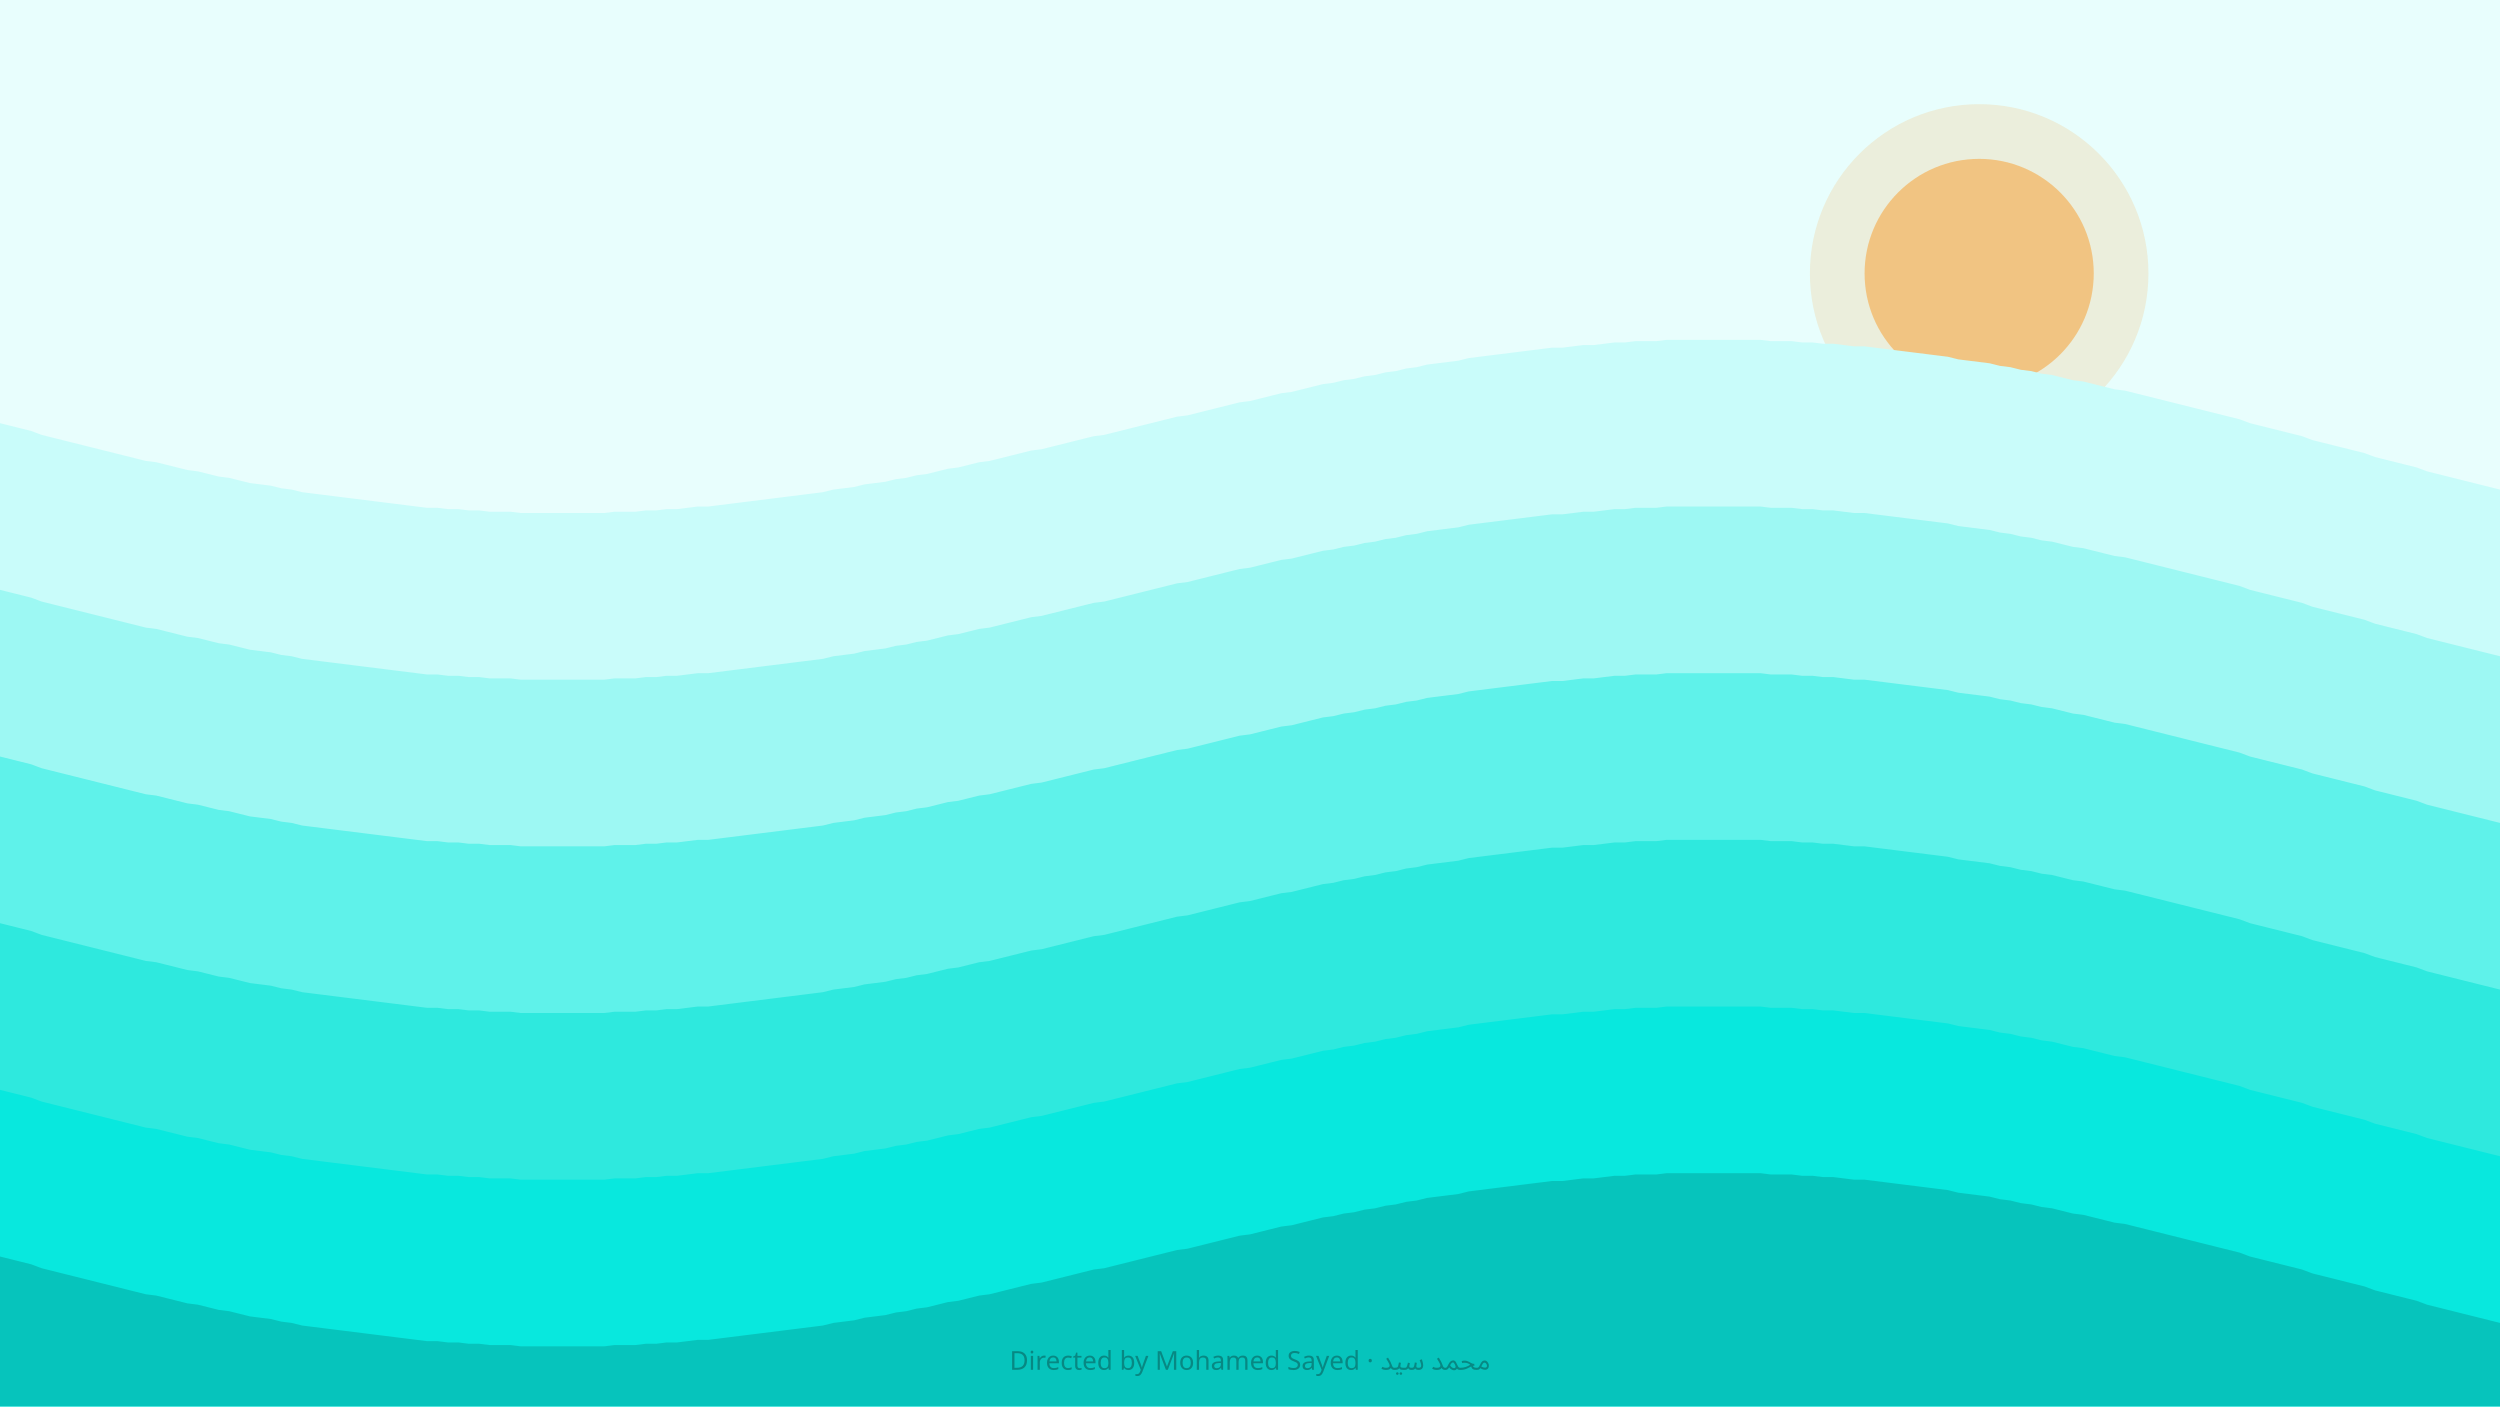
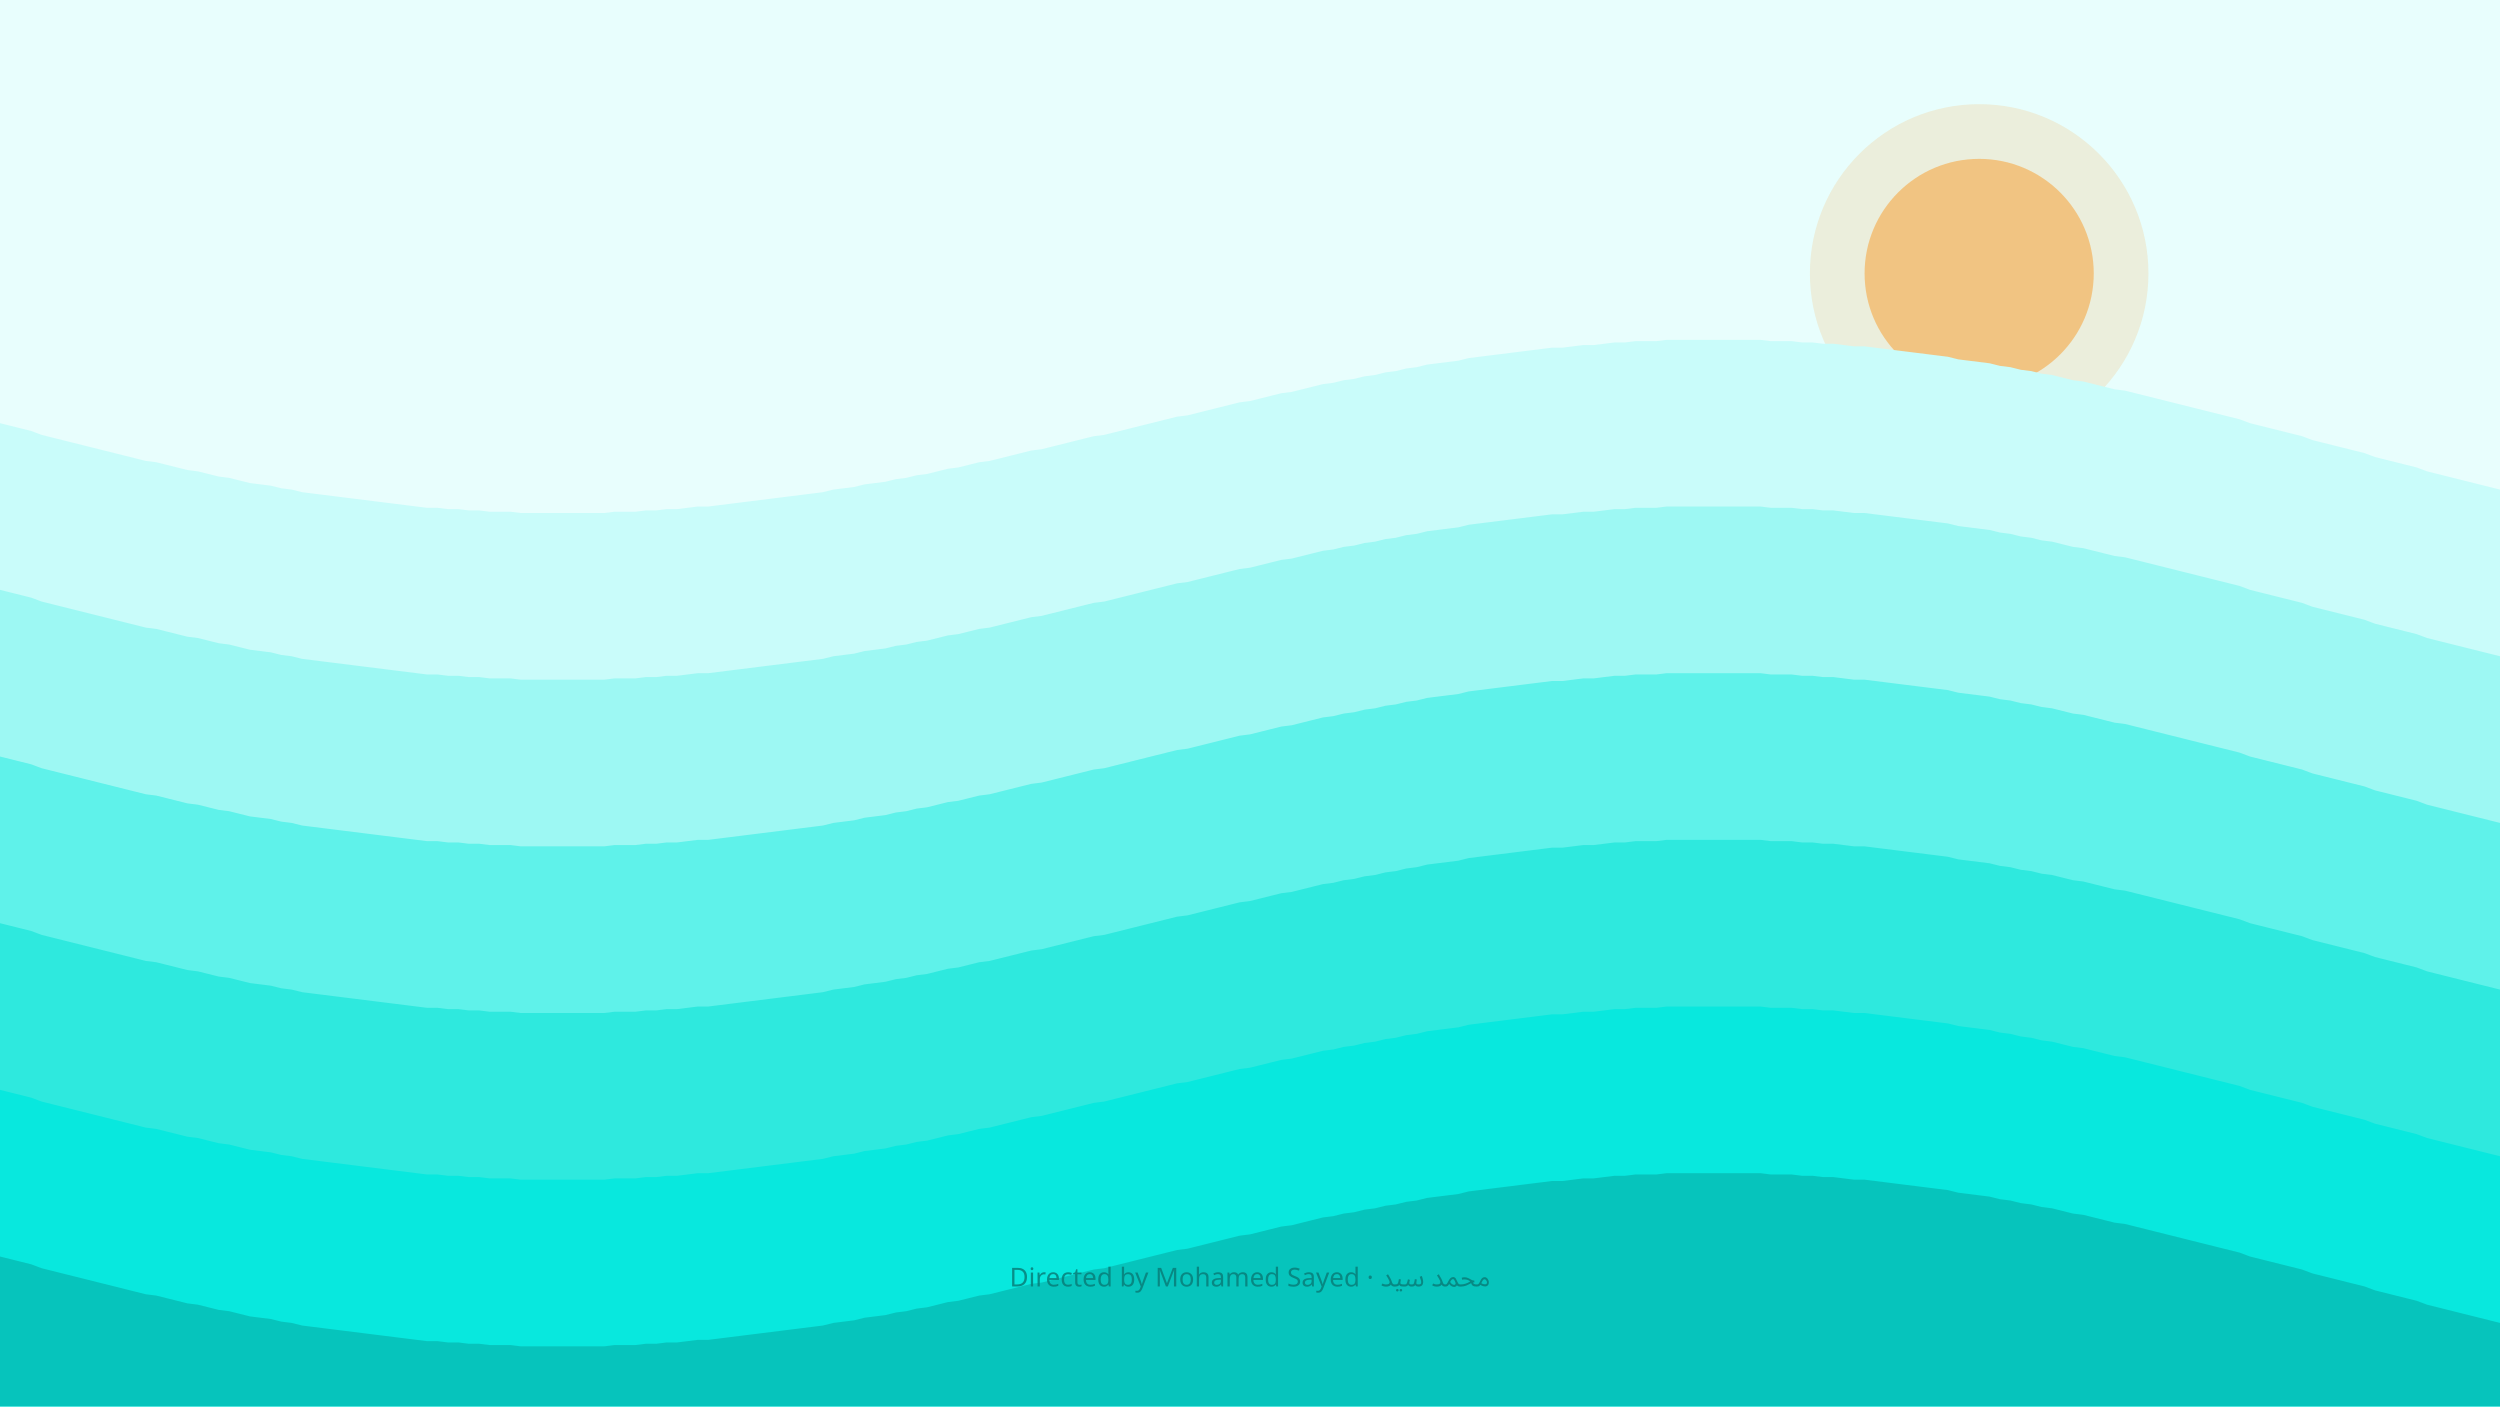
<svg xmlns="http://www.w3.org/2000/svg" width="1920" height="1080" viewBox="0 0 1920 1080">
  <rect width="1920" height="1080" fill="#e8fefd" />
  <circle cx="1520" cy="210" r="130" fill="#f2c078" opacity="0.25" />
  <circle cx="1520" cy="210" r="88" fill="#f2c078" opacity="0.9" />
  <path d="M0,1080 L0,325 L8,327 L16,329 L24,331 L32,334 L40,336 L48,338 L56,340 L64,342 L72,344 L80,346 L88,348 L96,350 L104,352 L112,354 L120,355 L128,357 L136,359 L144,361 L152,362 L160,364 L168,366 L176,367 L184,369 L192,371 L200,372 L208,373 L216,375 L224,376 L232,378 L240,379 L248,380 L256,381 L264,382 L272,383 L280,384 L288,385 L296,386 L304,387 L312,388 L320,389 L328,390 L336,390 L344,391 L352,391 L360,392 L368,392 L376,393 L384,393 L392,393 L400,394 L408,394 L416,394 L424,394 L432,394 L440,394 L448,394 L456,394 L464,394 L472,393 L480,393 L488,393 L496,392 L504,392 L512,391 L520,391 L528,390 L536,389 L544,389 L552,388 L560,387 L568,386 L576,385 L584,384 L592,383 L600,382 L608,381 L616,380 L624,379 L632,378 L640,376 L648,375 L656,374 L664,372 L672,371 L680,370 L688,368 L696,367 L704,365 L712,364 L720,362 L728,360 L736,359 L744,357 L752,355 L760,354 L768,352 L776,350 L784,348 L792,346 L800,345 L808,343 L816,341 L824,339 L832,337 L840,335 L848,334 L856,332 L864,330 L872,328 L880,326 L888,324 L896,322 L904,320 L912,319 L920,317 L928,315 L936,313 L944,311 L952,309 L960,308 L968,306 L976,304 L984,302 L992,301 L1000,299 L1008,297 L1016,295 L1024,294 L1032,292 L1040,291 L1048,289 L1056,288 L1064,286 L1072,285 L1080,283 L1088,282 L1096,280 L1104,279 L1112,278 L1120,277 L1128,275 L1136,274 L1144,273 L1152,272 L1160,271 L1168,270 L1176,269 L1184,268 L1192,267 L1200,267 L1208,266 L1216,265 L1224,265 L1232,264 L1240,263 L1248,263 L1256,262 L1264,262 L1272,262 L1280,261 L1288,261 L1296,261 L1304,261 L1312,261 L1320,261 L1328,261 L1336,261 L1344,261 L1352,261 L1360,262 L1368,262 L1376,262 L1384,263 L1392,263 L1400,264 L1408,264 L1416,265 L1424,266 L1432,266 L1440,267 L1448,268 L1456,269 L1464,270 L1472,271 L1480,272 L1488,273 L1496,274 L1504,276 L1512,277 L1520,278 L1528,279 L1536,281 L1544,282 L1552,284 L1560,285 L1568,287 L1576,288 L1584,290 L1592,292 L1600,293 L1608,295 L1616,297 L1624,299 L1632,300 L1640,302 L1648,304 L1656,306 L1664,308 L1672,310 L1680,312 L1688,314 L1696,316 L1704,318 L1712,320 L1720,322 L1728,325 L1736,327 L1744,329 L1752,331 L1760,333 L1768,335 L1776,338 L1784,340 L1792,342 L1800,344 L1808,346 L1816,348 L1824,351 L1832,353 L1840,355 L1848,357 L1856,359 L1864,362 L1872,364 L1880,366 L1888,368 L1896,370 L1904,372 L1912,374 L1920,376 L1920,1080 Z" fill="#c9fcfa" />
  <path d="M0,1080 L0,453 L8,455 L16,457 L24,459 L32,462 L40,464 L48,466 L56,468 L64,470 L72,472 L80,474 L88,476 L96,478 L104,480 L112,482 L120,483 L128,485 L136,487 L144,489 L152,490 L160,492 L168,494 L176,495 L184,497 L192,499 L200,500 L208,501 L216,503 L224,504 L232,506 L240,507 L248,508 L256,509 L264,510 L272,511 L280,512 L288,513 L296,514 L304,515 L312,516 L320,517 L328,518 L336,518 L344,519 L352,519 L360,520 L368,520 L376,521 L384,521 L392,521 L400,522 L408,522 L416,522 L424,522 L432,522 L440,522 L448,522 L456,522 L464,522 L472,521 L480,521 L488,521 L496,520 L504,520 L512,519 L520,519 L528,518 L536,517 L544,517 L552,516 L560,515 L568,514 L576,513 L584,512 L592,511 L600,510 L608,509 L616,508 L624,507 L632,506 L640,504 L648,503 L656,502 L664,500 L672,499 L680,498 L688,496 L696,495 L704,493 L712,492 L720,490 L728,488 L736,487 L744,485 L752,483 L760,482 L768,480 L776,478 L784,476 L792,474 L800,473 L808,471 L816,469 L824,467 L832,465 L840,463 L848,462 L856,460 L864,458 L872,456 L880,454 L888,452 L896,450 L904,448 L912,447 L920,445 L928,443 L936,441 L944,439 L952,437 L960,436 L968,434 L976,432 L984,430 L992,429 L1000,427 L1008,425 L1016,423 L1024,422 L1032,420 L1040,419 L1048,417 L1056,416 L1064,414 L1072,413 L1080,411 L1088,410 L1096,408 L1104,407 L1112,406 L1120,405 L1128,403 L1136,402 L1144,401 L1152,400 L1160,399 L1168,398 L1176,397 L1184,396 L1192,395 L1200,395 L1208,394 L1216,393 L1224,393 L1232,392 L1240,391 L1248,391 L1256,390 L1264,390 L1272,390 L1280,389 L1288,389 L1296,389 L1304,389 L1312,389 L1320,389 L1328,389 L1336,389 L1344,389 L1352,389 L1360,390 L1368,390 L1376,390 L1384,391 L1392,391 L1400,392 L1408,392 L1416,393 L1424,394 L1432,394 L1440,395 L1448,396 L1456,397 L1464,398 L1472,399 L1480,400 L1488,401 L1496,402 L1504,404 L1512,405 L1520,406 L1528,407 L1536,409 L1544,410 L1552,412 L1560,413 L1568,415 L1576,416 L1584,418 L1592,420 L1600,421 L1608,423 L1616,425 L1624,427 L1632,428 L1640,430 L1648,432 L1656,434 L1664,436 L1672,438 L1680,440 L1688,442 L1696,444 L1704,446 L1712,448 L1720,450 L1728,453 L1736,455 L1744,457 L1752,459 L1760,461 L1768,463 L1776,466 L1784,468 L1792,470 L1800,472 L1808,474 L1816,476 L1824,479 L1832,481 L1840,483 L1848,485 L1856,487 L1864,490 L1872,492 L1880,494 L1888,496 L1896,498 L1904,500 L1912,502 L1920,504 L1920,1080 Z" fill="#9df8f3" />
  <path d="M0,1080 L0,581 L8,583 L16,585 L24,587 L32,590 L40,592 L48,594 L56,596 L64,598 L72,600 L80,602 L88,604 L96,606 L104,608 L112,610 L120,611 L128,613 L136,615 L144,617 L152,618 L160,620 L168,622 L176,623 L184,625 L192,627 L200,628 L208,629 L216,631 L224,632 L232,634 L240,635 L248,636 L256,637 L264,638 L272,639 L280,640 L288,641 L296,642 L304,643 L312,644 L320,645 L328,646 L336,646 L344,647 L352,647 L360,648 L368,648 L376,649 L384,649 L392,649 L400,650 L408,650 L416,650 L424,650 L432,650 L440,650 L448,650 L456,650 L464,650 L472,649 L480,649 L488,649 L496,648 L504,648 L512,647 L520,647 L528,646 L536,645 L544,645 L552,644 L560,643 L568,642 L576,641 L584,640 L592,639 L600,638 L608,637 L616,636 L624,635 L632,634 L640,632 L648,631 L656,630 L664,628 L672,627 L680,626 L688,624 L696,623 L704,621 L712,620 L720,618 L728,616 L736,615 L744,613 L752,611 L760,610 L768,608 L776,606 L784,604 L792,602 L800,601 L808,599 L816,597 L824,595 L832,593 L840,591 L848,590 L856,588 L864,586 L872,584 L880,582 L888,580 L896,578 L904,576 L912,575 L920,573 L928,571 L936,569 L944,567 L952,565 L960,564 L968,562 L976,560 L984,558 L992,557 L1000,555 L1008,553 L1016,551 L1024,550 L1032,548 L1040,547 L1048,545 L1056,544 L1064,542 L1072,541 L1080,539 L1088,538 L1096,536 L1104,535 L1112,534 L1120,533 L1128,531 L1136,530 L1144,529 L1152,528 L1160,527 L1168,526 L1176,525 L1184,524 L1192,523 L1200,523 L1208,522 L1216,521 L1224,521 L1232,520 L1240,519 L1248,519 L1256,518 L1264,518 L1272,518 L1280,517 L1288,517 L1296,517 L1304,517 L1312,517 L1320,517 L1328,517 L1336,517 L1344,517 L1352,517 L1360,518 L1368,518 L1376,518 L1384,519 L1392,519 L1400,520 L1408,520 L1416,521 L1424,522 L1432,522 L1440,523 L1448,524 L1456,525 L1464,526 L1472,527 L1480,528 L1488,529 L1496,530 L1504,532 L1512,533 L1520,534 L1528,535 L1536,537 L1544,538 L1552,540 L1560,541 L1568,543 L1576,544 L1584,546 L1592,548 L1600,549 L1608,551 L1616,553 L1624,555 L1632,556 L1640,558 L1648,560 L1656,562 L1664,564 L1672,566 L1680,568 L1688,570 L1696,572 L1704,574 L1712,576 L1720,578 L1728,581 L1736,583 L1744,585 L1752,587 L1760,589 L1768,591 L1776,594 L1784,596 L1792,598 L1800,600 L1808,602 L1816,604 L1824,607 L1832,609 L1840,611 L1848,613 L1856,615 L1864,618 L1872,620 L1880,622 L1888,624 L1896,626 L1904,628 L1912,630 L1920,632 L1920,1080 Z" fill="#5ff2ea" />
  <path d="M0,1080 L0,709 L8,711 L16,713 L24,715 L32,718 L40,720 L48,722 L56,724 L64,726 L72,728 L80,730 L88,732 L96,734 L104,736 L112,738 L120,739 L128,741 L136,743 L144,745 L152,746 L160,748 L168,750 L176,751 L184,753 L192,755 L200,756 L208,757 L216,759 L224,760 L232,762 L240,763 L248,764 L256,765 L264,766 L272,767 L280,768 L288,769 L296,770 L304,771 L312,772 L320,773 L328,774 L336,774 L344,775 L352,775 L360,776 L368,776 L376,777 L384,777 L392,777 L400,778 L408,778 L416,778 L424,778 L432,778 L440,778 L448,778 L456,778 L464,778 L472,777 L480,777 L488,777 L496,776 L504,776 L512,775 L520,775 L528,774 L536,773 L544,773 L552,772 L560,771 L568,770 L576,769 L584,768 L592,767 L600,766 L608,765 L616,764 L624,763 L632,762 L640,760 L648,759 L656,758 L664,756 L672,755 L680,754 L688,752 L696,751 L704,749 L712,748 L720,746 L728,744 L736,743 L744,741 L752,739 L760,738 L768,736 L776,734 L784,732 L792,730 L800,729 L808,727 L816,725 L824,723 L832,721 L840,719 L848,718 L856,716 L864,714 L872,712 L880,710 L888,708 L896,706 L904,704 L912,703 L920,701 L928,699 L936,697 L944,695 L952,693 L960,692 L968,690 L976,688 L984,686 L992,685 L1000,683 L1008,681 L1016,679 L1024,678 L1032,676 L1040,675 L1048,673 L1056,672 L1064,670 L1072,669 L1080,667 L1088,666 L1096,664 L1104,663 L1112,662 L1120,661 L1128,659 L1136,658 L1144,657 L1152,656 L1160,655 L1168,654 L1176,653 L1184,652 L1192,651 L1200,651 L1208,650 L1216,649 L1224,649 L1232,648 L1240,647 L1248,647 L1256,646 L1264,646 L1272,646 L1280,645 L1288,645 L1296,645 L1304,645 L1312,645 L1320,645 L1328,645 L1336,645 L1344,645 L1352,645 L1360,646 L1368,646 L1376,646 L1384,647 L1392,647 L1400,648 L1408,648 L1416,649 L1424,650 L1432,650 L1440,651 L1448,652 L1456,653 L1464,654 L1472,655 L1480,656 L1488,657 L1496,658 L1504,660 L1512,661 L1520,662 L1528,663 L1536,665 L1544,666 L1552,668 L1560,669 L1568,671 L1576,672 L1584,674 L1592,676 L1600,677 L1608,679 L1616,681 L1624,683 L1632,684 L1640,686 L1648,688 L1656,690 L1664,692 L1672,694 L1680,696 L1688,698 L1696,700 L1704,702 L1712,704 L1720,706 L1728,709 L1736,711 L1744,713 L1752,715 L1760,717 L1768,719 L1776,722 L1784,724 L1792,726 L1800,728 L1808,730 L1816,732 L1824,735 L1832,737 L1840,739 L1848,741 L1856,743 L1864,746 L1872,748 L1880,750 L1888,752 L1896,754 L1904,756 L1912,758 L1920,760 L1920,1080 Z" fill="#2ee9de" />
  <path d="M0,1080 L0,837 L8,839 L16,841 L24,843 L32,846 L40,848 L48,850 L56,852 L64,854 L72,856 L80,858 L88,860 L96,862 L104,864 L112,866 L120,867 L128,869 L136,871 L144,873 L152,874 L160,876 L168,878 L176,879 L184,881 L192,883 L200,884 L208,885 L216,887 L224,888 L232,890 L240,891 L248,892 L256,893 L264,894 L272,895 L280,896 L288,897 L296,898 L304,899 L312,900 L320,901 L328,902 L336,902 L344,903 L352,903 L360,904 L368,904 L376,905 L384,905 L392,905 L400,906 L408,906 L416,906 L424,906 L432,906 L440,906 L448,906 L456,906 L464,906 L472,905 L480,905 L488,905 L496,904 L504,904 L512,903 L520,903 L528,902 L536,901 L544,901 L552,900 L560,899 L568,898 L576,897 L584,896 L592,895 L600,894 L608,893 L616,892 L624,891 L632,890 L640,888 L648,887 L656,886 L664,884 L672,883 L680,882 L688,880 L696,879 L704,877 L712,876 L720,874 L728,872 L736,871 L744,869 L752,867 L760,866 L768,864 L776,862 L784,860 L792,858 L800,857 L808,855 L816,853 L824,851 L832,849 L840,847 L848,846 L856,844 L864,842 L872,840 L880,838 L888,836 L896,834 L904,832 L912,831 L920,829 L928,827 L936,825 L944,823 L952,821 L960,820 L968,818 L976,816 L984,814 L992,813 L1000,811 L1008,809 L1016,807 L1024,806 L1032,804 L1040,803 L1048,801 L1056,800 L1064,798 L1072,797 L1080,795 L1088,794 L1096,792 L1104,791 L1112,790 L1120,789 L1128,787 L1136,786 L1144,785 L1152,784 L1160,783 L1168,782 L1176,781 L1184,780 L1192,779 L1200,779 L1208,778 L1216,777 L1224,777 L1232,776 L1240,775 L1248,775 L1256,774 L1264,774 L1272,774 L1280,773 L1288,773 L1296,773 L1304,773 L1312,773 L1320,773 L1328,773 L1336,773 L1344,773 L1352,773 L1360,774 L1368,774 L1376,774 L1384,775 L1392,775 L1400,776 L1408,776 L1416,777 L1424,778 L1432,778 L1440,779 L1448,780 L1456,781 L1464,782 L1472,783 L1480,784 L1488,785 L1496,786 L1504,788 L1512,789 L1520,790 L1528,791 L1536,793 L1544,794 L1552,796 L1560,797 L1568,799 L1576,800 L1584,802 L1592,804 L1600,805 L1608,807 L1616,809 L1624,811 L1632,812 L1640,814 L1648,816 L1656,818 L1664,820 L1672,822 L1680,824 L1688,826 L1696,828 L1704,830 L1712,832 L1720,834 L1728,837 L1736,839 L1744,841 L1752,843 L1760,845 L1768,847 L1776,850 L1784,852 L1792,854 L1800,856 L1808,858 L1816,860 L1824,863 L1832,865 L1840,867 L1848,869 L1856,871 L1864,874 L1872,876 L1880,878 L1888,880 L1896,882 L1904,884 L1912,886 L1920,888 L1920,1080 Z" fill="#08e8de" />
  <path d="M0,1080 L0,965 L8,967 L16,969 L24,971 L32,974 L40,976 L48,978 L56,980 L64,982 L72,984 L80,986 L88,988 L96,990 L104,992 L112,994 L120,995 L128,997 L136,999 L144,1001 L152,1002 L160,1004 L168,1006 L176,1007 L184,1009 L192,1011 L200,1012 L208,1013 L216,1015 L224,1016 L232,1018 L240,1019 L248,1020 L256,1021 L264,1022 L272,1023 L280,1024 L288,1025 L296,1026 L304,1027 L312,1028 L320,1029 L328,1030 L336,1030 L344,1031 L352,1031 L360,1032 L368,1032 L376,1033 L384,1033 L392,1033 L400,1034 L408,1034 L416,1034 L424,1034 L432,1034 L440,1034 L448,1034 L456,1034 L464,1034 L472,1033 L480,1033 L488,1033 L496,1032 L504,1032 L512,1031 L520,1031 L528,1030 L536,1029 L544,1029 L552,1028 L560,1027 L568,1026 L576,1025 L584,1024 L592,1023 L600,1022 L608,1021 L616,1020 L624,1019 L632,1018 L640,1016 L648,1015 L656,1014 L664,1012 L672,1011 L680,1010 L688,1008 L696,1007 L704,1005 L712,1004 L720,1002 L728,1000 L736,999 L744,997 L752,995 L760,994 L768,992 L776,990 L784,988 L792,986 L800,985 L808,983 L816,981 L824,979 L832,977 L840,975 L848,974 L856,972 L864,970 L872,968 L880,966 L888,964 L896,962 L904,960 L912,959 L920,957 L928,955 L936,953 L944,951 L952,949 L960,948 L968,946 L976,944 L984,942 L992,941 L1000,939 L1008,937 L1016,935 L1024,934 L1032,932 L1040,931 L1048,929 L1056,928 L1064,926 L1072,925 L1080,923 L1088,922 L1096,920 L1104,919 L1112,918 L1120,917 L1128,915 L1136,914 L1144,913 L1152,912 L1160,911 L1168,910 L1176,909 L1184,908 L1192,907 L1200,907 L1208,906 L1216,905 L1224,905 L1232,904 L1240,903 L1248,903 L1256,902 L1264,902 L1272,902 L1280,901 L1288,901 L1296,901 L1304,901 L1312,901 L1320,901 L1328,901 L1336,901 L1344,901 L1352,901 L1360,902 L1368,902 L1376,902 L1384,903 L1392,903 L1400,904 L1408,904 L1416,905 L1424,906 L1432,906 L1440,907 L1448,908 L1456,909 L1464,910 L1472,911 L1480,912 L1488,913 L1496,914 L1504,916 L1512,917 L1520,918 L1528,919 L1536,921 L1544,922 L1552,924 L1560,925 L1568,927 L1576,928 L1584,930 L1592,932 L1600,933 L1608,935 L1616,937 L1624,939 L1632,940 L1640,942 L1648,944 L1656,946 L1664,948 L1672,950 L1680,952 L1688,954 L1696,956 L1704,958 L1712,960 L1720,962 L1728,965 L1736,967 L1744,969 L1752,971 L1760,973 L1768,975 L1776,978 L1784,980 L1792,982 L1800,984 L1808,986 L1816,988 L1824,991 L1832,993 L1840,995 L1848,997 L1856,999 L1864,1002 L1872,1004 L1880,1006 L1888,1008 L1896,1010 L1904,1012 L1912,1014 L1920,1016 L1920,1080 Z" fill="#06c4bc" />
-   <text x="960" y="1052" text-anchor="middle" font-family="Noto Sans, Noto Sans Arabic, sans-serif" font-size="20" fill="#077e79" opacity="0.85">Directed by Mohamed Sayed · محمد سيد</text>
+   <text x="960" y="988" text-anchor="middle" font-family="Noto Sans, Noto Sans Arabic, sans-serif" font-size="20" fill="#077e79" opacity="0.85">Directed by Mohamed Sayed · محمد سيد</text>
</svg>
